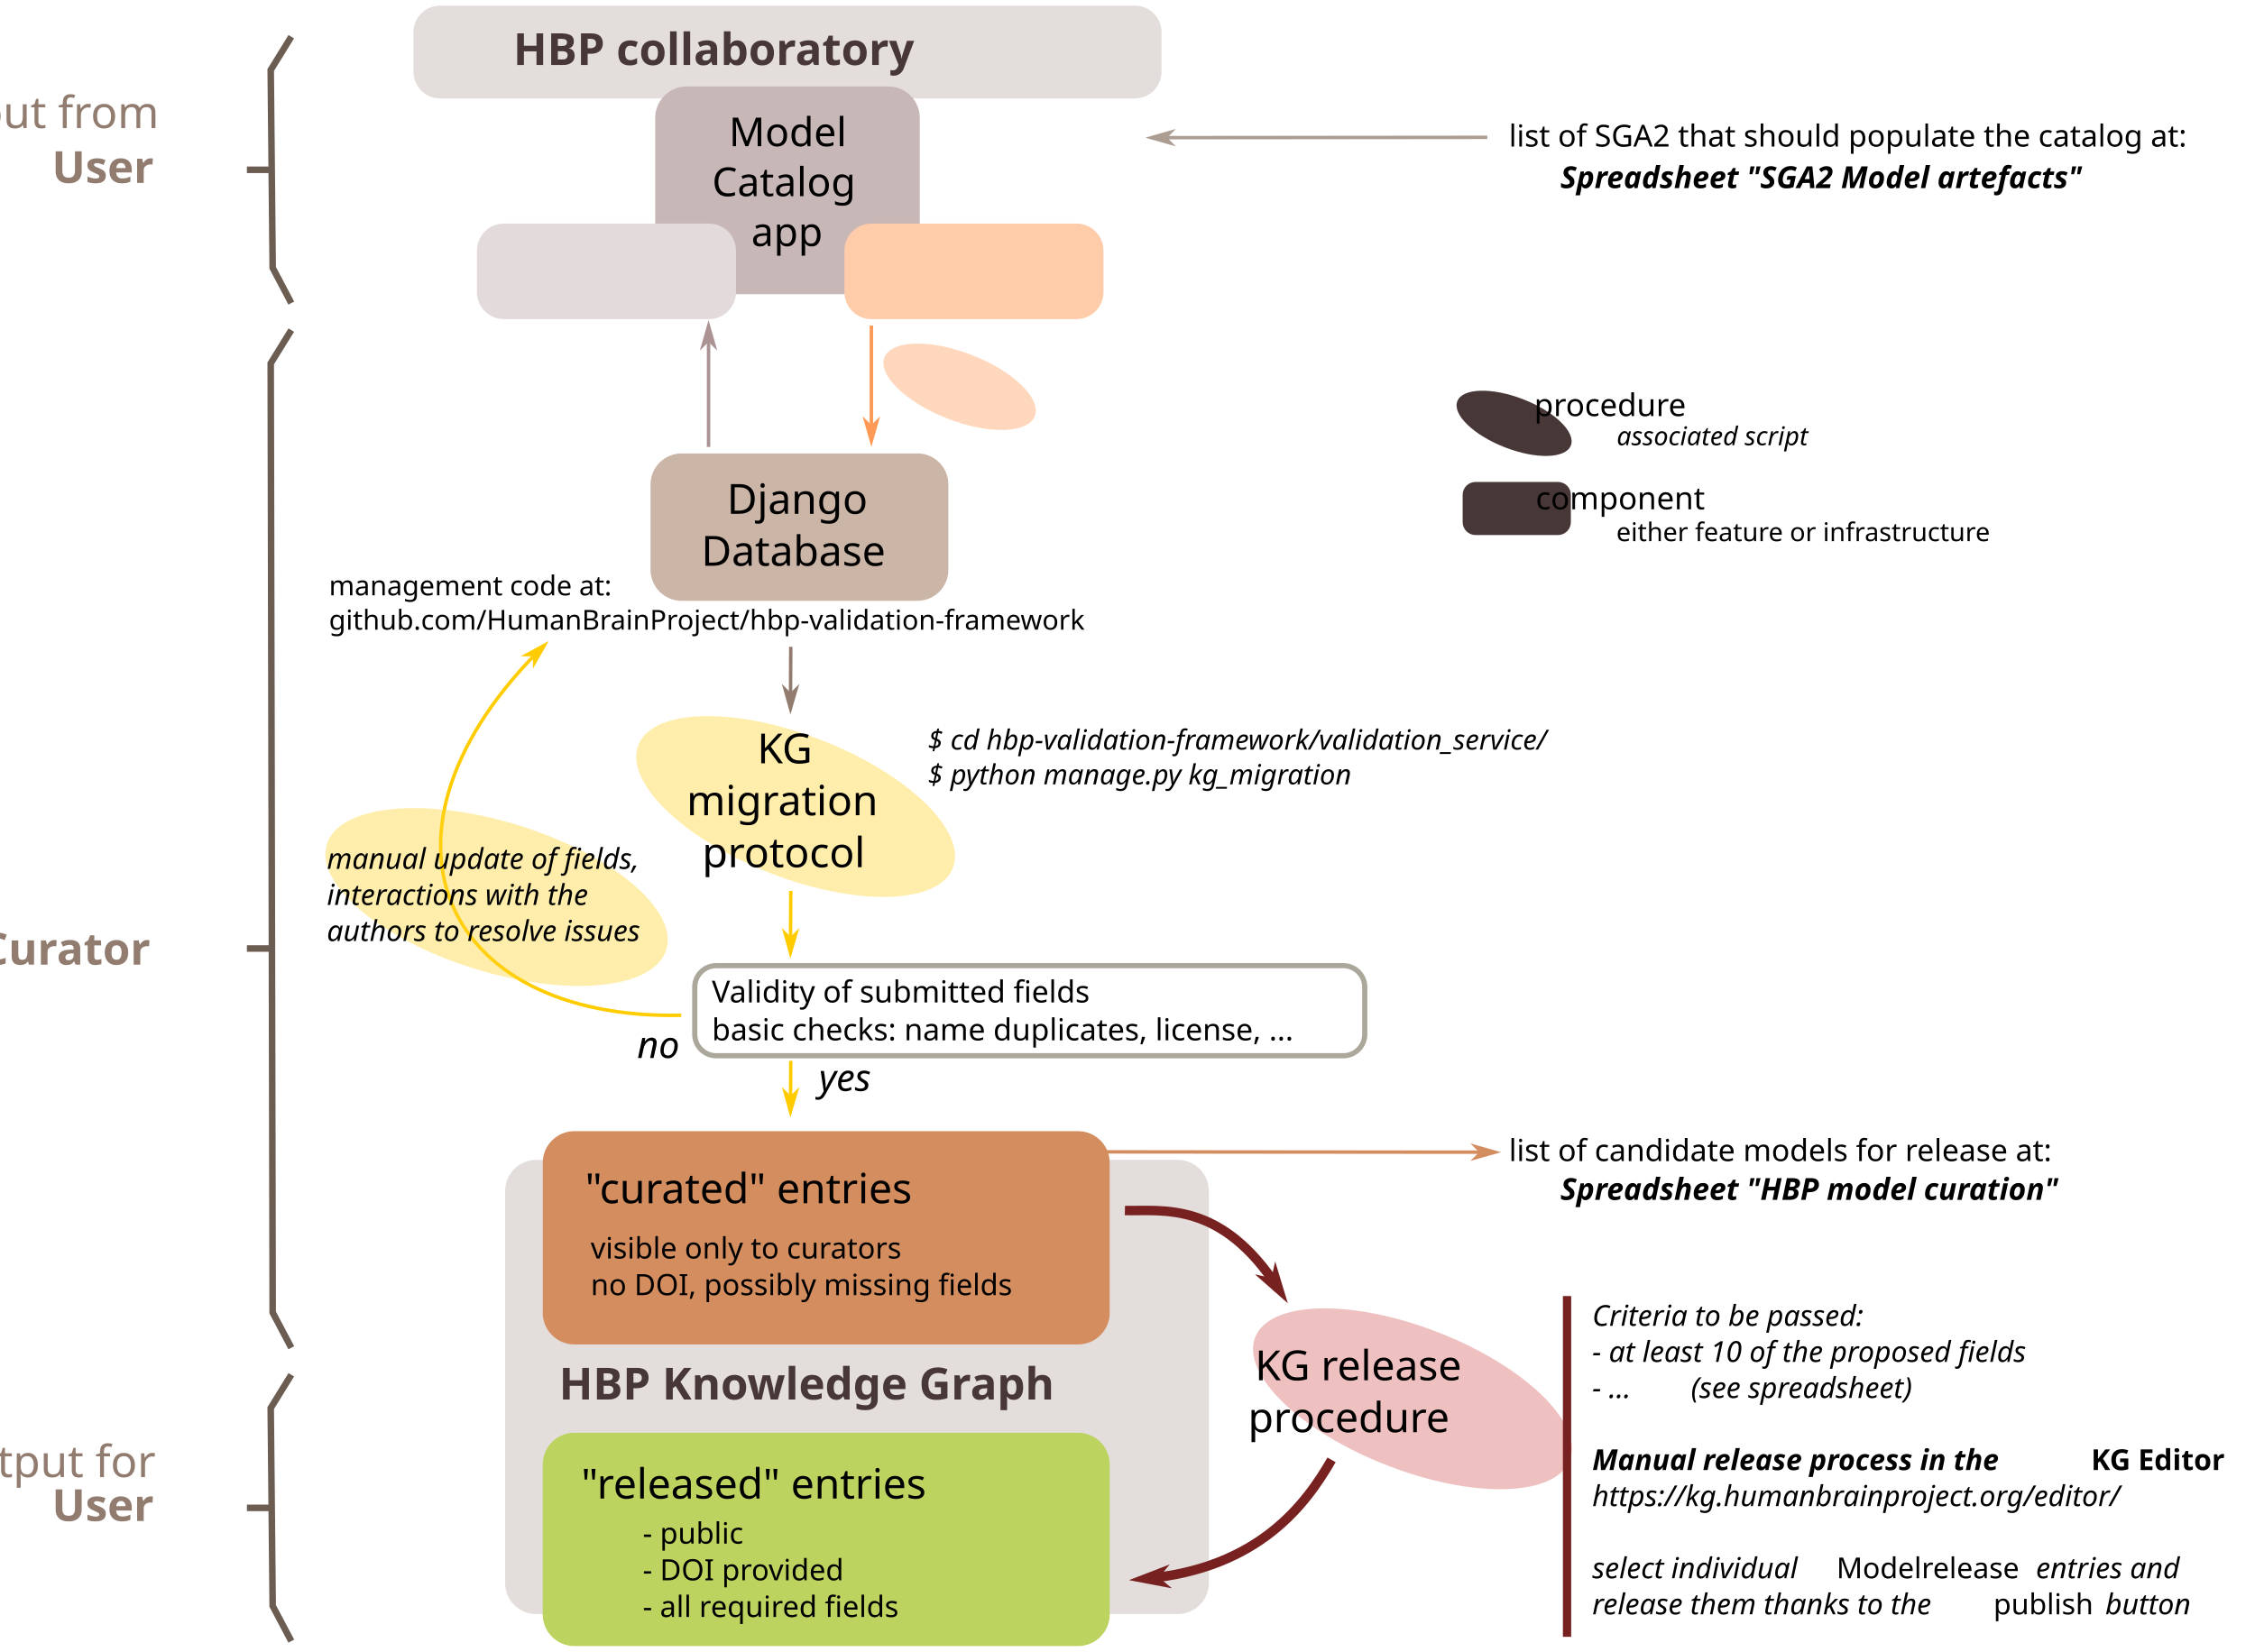
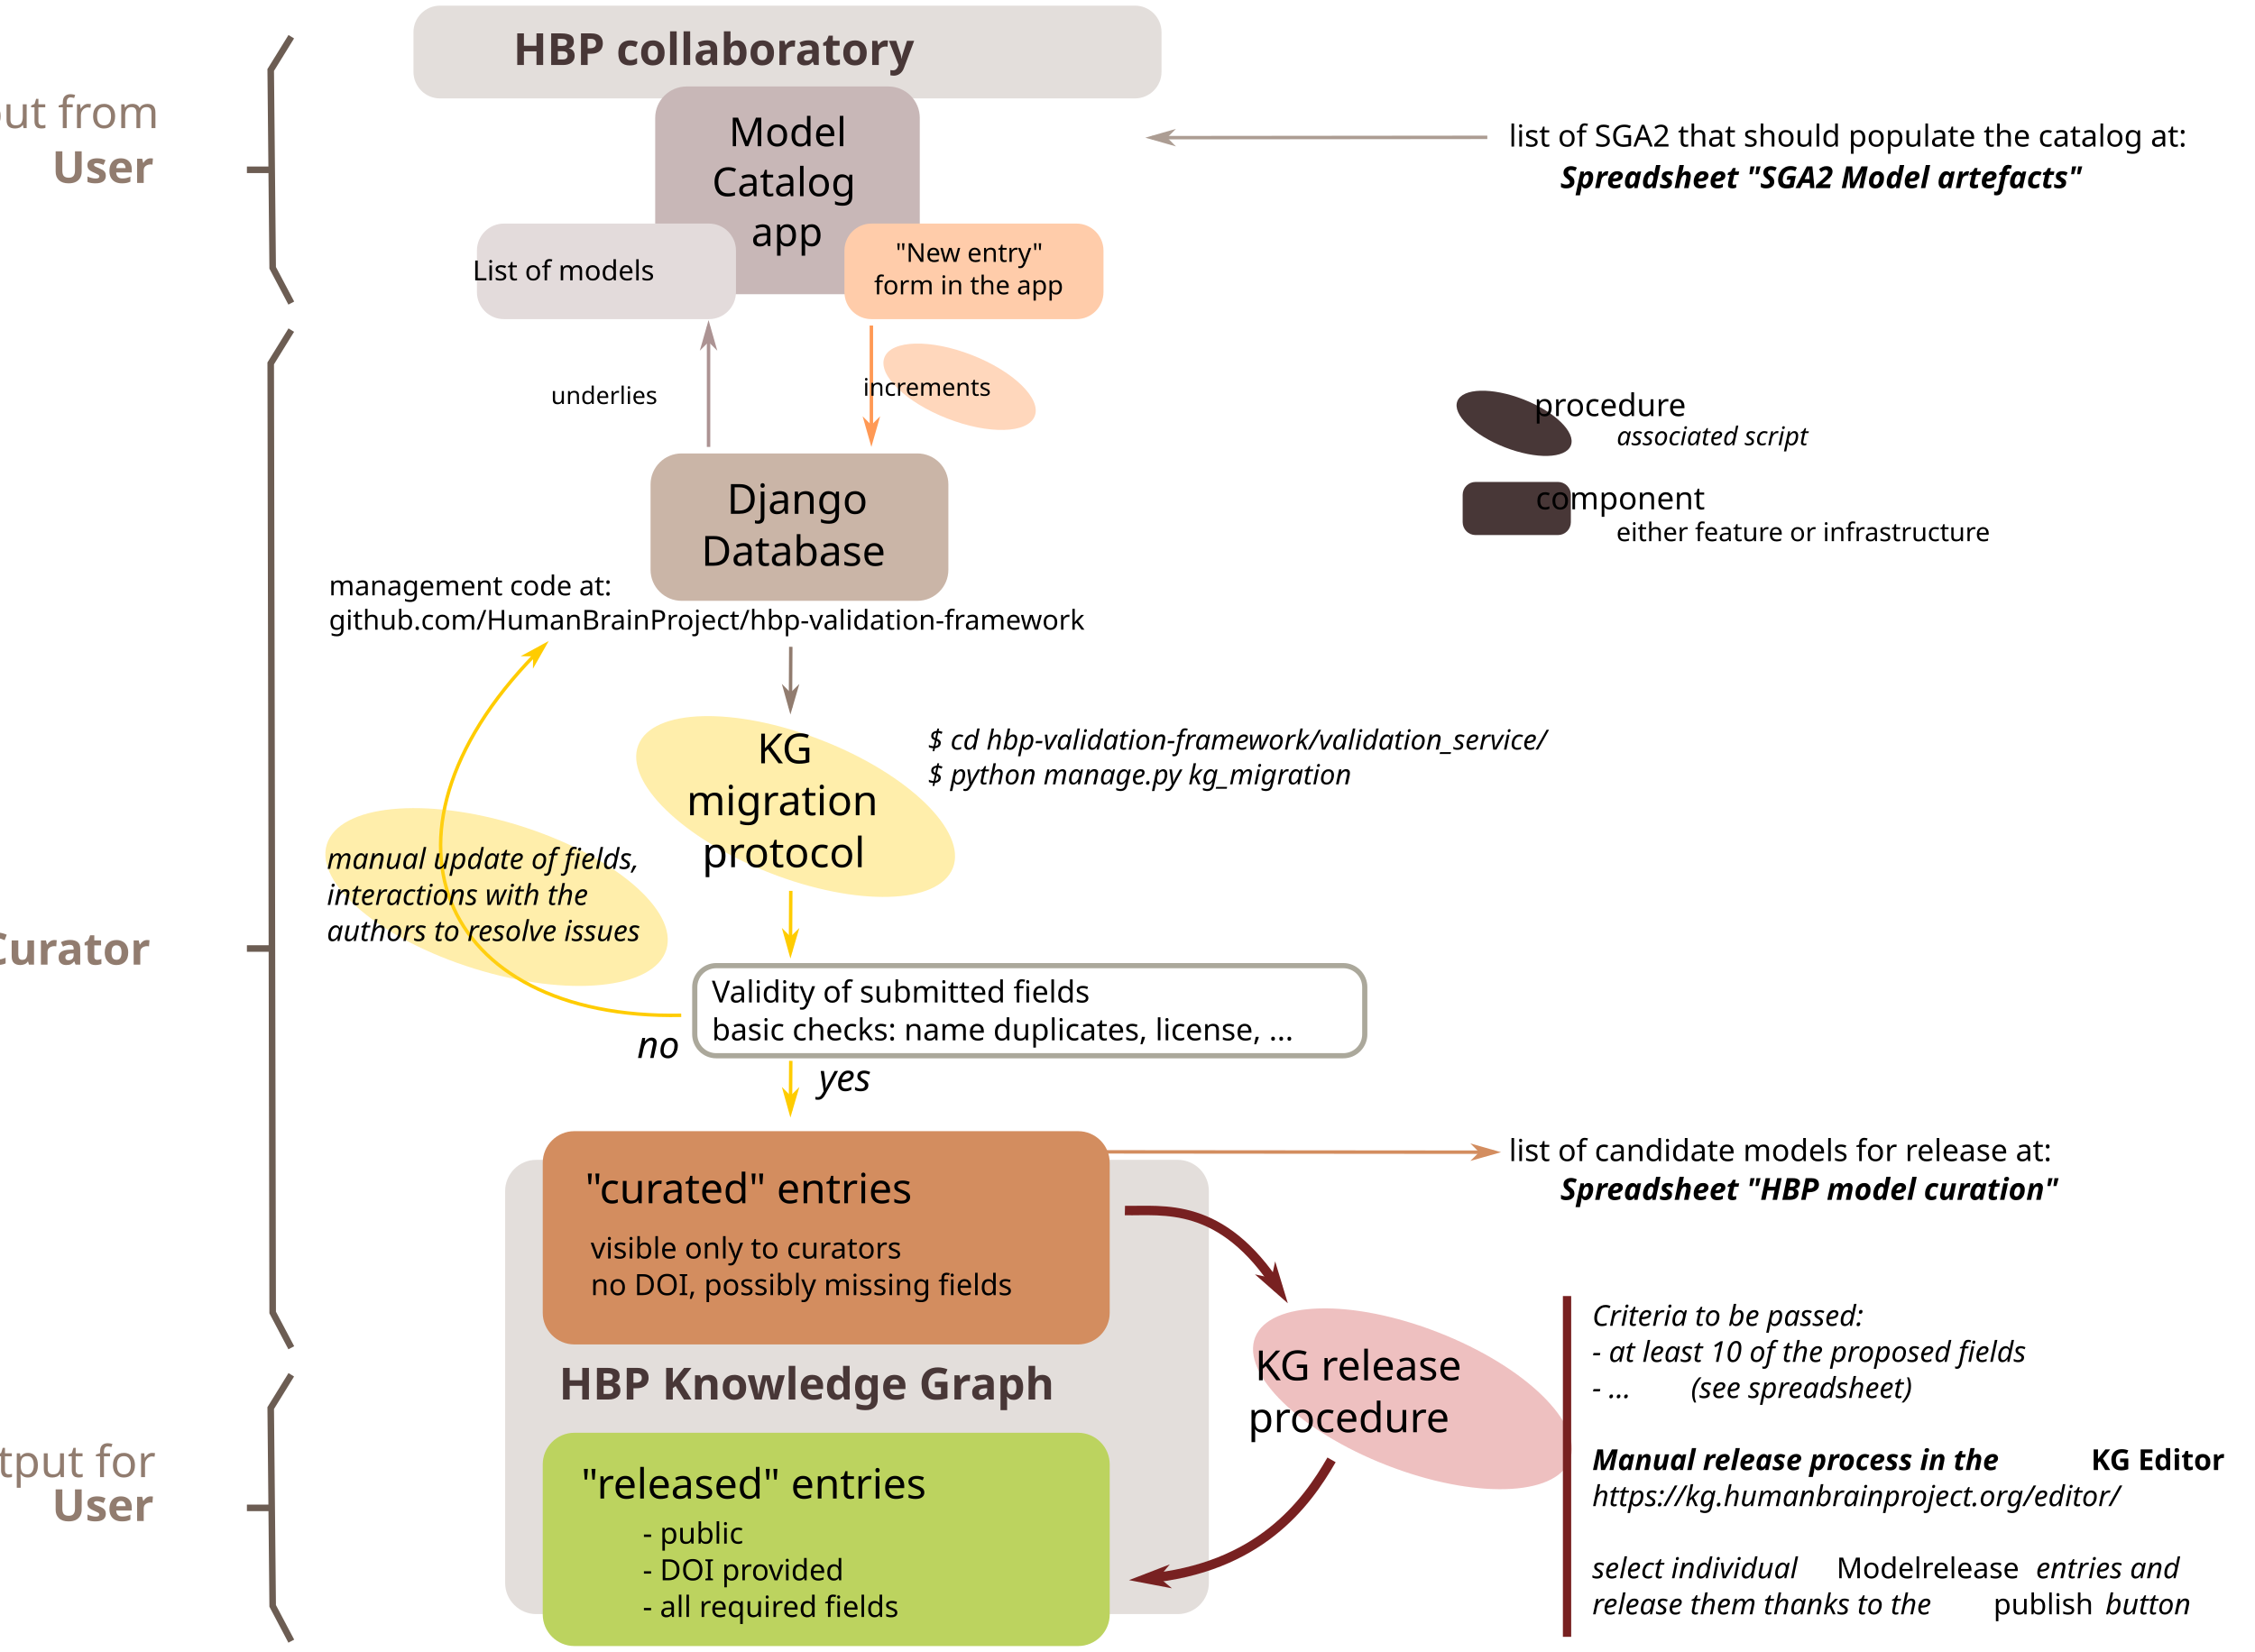
<svg xmlns="http://www.w3.org/2000/svg" width="432.131mm" height="316.583mm" viewBox="0 0 432.131 316.583" version="1.1" id="svg8">
  <defs id="defs2">
    <marker orient="auto" refY="0" refX="0" id="marker17577" style="overflow:visible">
      <path id="path17575" d="M 0,0 5,-5 -12.5,0 5,5 Z" style="fill:#ac9d93;fill-opacity:1;fill-rule:evenodd;stroke:#ac9d93;stroke-width:1pt;stroke-opacity:1" transform="matrix(-0.4,0,0,-0.4,-4,0)" />
    </marker>
    <marker style="overflow:visible" id="marker15329" refX="0" refY="0" orient="auto">
      <path transform="matrix(-0.2,0,0,-0.2,-1.2,0)" style="fill:#782121;fill-opacity:1;fill-rule:evenodd;stroke:#782121;stroke-width:1pt;stroke-opacity:1" d="M 0,0 5,-5 -12.5,0 5,5 Z" id="path15327" />
    </marker>
    <marker orient="auto" refY="0" refX="0" id="Arrow1Send" style="overflow:visible">
      <path id="path834" d="M 0,0 5,-5 -12.5,0 5,5 Z" style="fill:#782121;fill-opacity:1;fill-rule:evenodd;stroke:#782121;stroke-width:1pt;stroke-opacity:1" transform="matrix(-0.2,0,0,-0.2,-1.2,0)" />
    </marker>
    <marker style="overflow:visible" id="marker12853" refX="0" refY="0" orient="auto">
      <path transform="matrix(-0.4,0,0,-0.4,-4,0)" style="fill:#782121;fill-opacity:1;fill-rule:evenodd;stroke:#782121;stroke-width:1pt;stroke-opacity:1" d="M 0,0 5,-5 -12.5,0 5,5 Z" id="path12851" />
    </marker>
    <marker orient="auto" refY="0" refX="0" id="marker11279" style="overflow:visible">
      <path id="path11277" d="M 0,0 5,-5 -12.5,0 5,5 Z" style="fill:#ffcc00;fill-opacity:1;fill-rule:evenodd;stroke:#ffcc00;stroke-width:1pt;stroke-opacity:1" transform="matrix(-0.4,0,0,-0.4,-4,0)" />
    </marker>
    <marker style="overflow:visible" id="marker11161" refX="0" refY="0" orient="auto">
      <path transform="matrix(-0.4,0,0,-0.4,-4,0)" style="fill:#d38d5f;fill-opacity:1;fill-rule:evenodd;stroke:#d38d5f;stroke-width:1pt;stroke-opacity:1" d="M 0,0 5,-5 -12.5,0 5,5 Z" id="path11159" />
    </marker>
    <marker style="overflow:visible" id="marker10820" refX="0" refY="0" orient="auto">
      <path transform="matrix(-0.4,0,0,-0.4,-4,0)" style="fill:#ffcc00;fill-opacity:1;fill-rule:evenodd;stroke:#ffcc00;stroke-width:1pt;stroke-opacity:1" d="M 0,0 5,-5 -12.5,0 5,5 Z" id="path10818" />
    </marker>
    <marker style="overflow:visible" id="marker8506" refX="0" refY="0" orient="auto">
      <path transform="matrix(-0.4,0,0,-0.4,-4,0)" style="fill:#ffcc00;fill-opacity:1;fill-rule:evenodd;stroke:#ffcc00;stroke-width:1pt;stroke-opacity:1" d="M 0,0 5,-5 -12.5,0 5,5 Z" id="path8504" />
    </marker>
    <marker orient="auto" refY="0" refX="0" id="marker8338" style="overflow:visible">
      <path id="path8336" d="M 0,0 5,-5 -12.5,0 5,5 Z" style="fill:#ffcc00;fill-opacity:1;fill-rule:evenodd;stroke:#ffcc00;stroke-width:1pt;stroke-opacity:1" transform="matrix(-0.4,0,0,-0.4,-4,0)" />
    </marker>
    <marker style="overflow:visible" id="marker6910" refX="0" refY="0" orient="auto">
      <path transform="matrix(-0.4,0,0,-0.4,-4,0)" style="fill:#917c6f;fill-opacity:1;fill-rule:evenodd;stroke:#917c6f;stroke-width:1pt;stroke-opacity:1" d="M 0,0 5,-5 -12.5,0 5,5 Z" id="path6908" />
    </marker>
    <marker style="overflow:visible" id="marker1737" refX="0" refY="0" orient="auto">
      <path transform="matrix(-0.4,0,0,-0.4,-4,0)" style="fill:#ac9393;fill-opacity:1;fill-rule:evenodd;stroke:#ac9393;stroke-width:1pt;stroke-opacity:1" d="M 0,0 5,-5 -12.5,0 5,5 Z" id="path1735" />
    </marker>
    <marker orient="auto" refY="0" refX="0" id="Arrow1Mend" style="overflow:visible">
      <path id="path828" d="M 0,0 5,-5 -12.5,0 5,5 Z" style="fill:#ff9955;fill-opacity:1;fill-rule:evenodd;stroke:#ff9955;stroke-width:1pt;stroke-opacity:1" transform="matrix(-0.4,0,0,-0.4,-4,0)" />
    </marker>
  </defs>
  <g id="layer1" transform="translate(6.072446,-0.7914979)">
    <path style="fill:#ff9955;stroke:#ff9955;stroke-width:0.661;stroke-linecap:butt;stroke-linejoin:miter;stroke-miterlimit:4;stroke-dasharray:none;stroke-opacity:1;marker-end:url(#Arrow1Mend)" d="M 160.912,63.192 V 85.156" id="path817" />
    <rect ry="5.948" y="87.708" x="118.593" height="28.252" width="57.075" id="rect1281" style="fill:#784421;fill-opacity:0.392;stroke:none;stroke-width:1.068;stroke-miterlimit:4;stroke-dasharray:none;stroke-opacity:0.196" />
    <text xml:space="preserve" style="font-style:normal;font-weight:normal;font-size:7.965px;line-height:1.25;font-family:sans-serif;letter-spacing:0px;word-spacing:0px;fill:#000000;fill-opacity:1;stroke:none;stroke-width:0.199" x="133.228" y="99.28" id="text627">
      <tspan x="133.228" y="99.28" id="tspan621" style="text-align:start;text-anchor:start;stroke-width:0.199">
        <tspan x="133.228" y="99.28" style="text-align:start;text-anchor:start;stroke-width:0.199" id="tspan617" dx="0 0 0 0 0 0 0">Django</tspan>
      </tspan>
      <tspan x="128.32" y="109.236" id="tspan625" style="text-align:start;text-anchor:start;stroke-width:0.199">
        <tspan x="128.32" y="109.236" style="text-align:start;text-anchor:start;stroke-width:0.199" id="tspan623">Database</tspan>
      </tspan>
    </text>
    <path id="path1733" d="M 129.71,86.463 V 63.448" style="fill:#ac9393;fill-opacity:1;stroke:#ac9393;stroke-width:0.661;stroke-linecap:butt;stroke-linejoin:miter;stroke-miterlimit:4;stroke-dasharray:none;stroke-opacity:1;marker-end:url(#marker1737)" />
    <rect ry="5.093" y="1.871" x="73.161" height="17.786" width="143.351" id="rect2015" style="fill:#e3dedb;fill-opacity:1;stroke:none;stroke-width:0.993;stroke-miterlimit:4;stroke-dasharray:none;stroke-opacity:0.196" />
    <rect ry="6.022" y="17.368" x="119.484" height="39.82" width="50.704" id="rect2143" style="fill:#c8b7b7;fill-opacity:1;stroke:none;stroke-width:0.993;stroke-miterlimit:4;stroke-dasharray:none;stroke-opacity:0.196" />
    <text xml:space="preserve" style="font-style:normal;font-weight:normal;font-size:7.658px;line-height:1.25;font-family:sans-serif;letter-spacing:0px;word-spacing:0px;fill:#000000;fill-opacity:1;stroke:none;stroke-width:0.191" x="133.602" y="28.812" id="text643">
      <tspan x="133.602" y="28.812" id="tspan631" style="text-align:start;text-anchor:start;stroke-width:0.191">
        <tspan x="133.602" y="28.812" style="text-align:start;text-anchor:start;stroke-width:0.191" id="tspan629">Model </tspan>
      </tspan>
      <tspan x="130.386" y="38.384" id="tspan637" style="text-align:start;text-anchor:start;stroke-width:0.191">
        <tspan x="130.386" y="38.384" style="text-align:start;text-anchor:start;stroke-width:0.191" id="tspan633" dx="0 0 0 0 0 0 0 0">Catalog</tspan>
      </tspan>
      <tspan x="137.887" y="47.957" id="tspan641" style="text-align:start;text-anchor:start;stroke-width:0.191">
        <tspan x="137.887" y="47.957" style="text-align:start;text-anchor:start;stroke-width:0.191" id="tspan639">app</tspan>
      </tspan>
    </text>
    <flowRoot xml:space="preserve" id="flowRoot5874" style="font-style:normal;font-weight:normal;font-size:40px;line-height:1.25;font-family:sans-serif;letter-spacing:0px;word-spacing:0px;fill:#000000;fill-opacity:1;stroke:none" transform="matrix(0.1405508,0,0,0.1405508,74.55279,44.50371)">
      <flowRegion id="flowRegion5870">
        <rect id="rect5868" width="322.034" height="109.575" x="60.609" y="262.88" />
      </flowRegion>
      <flowPara style="text-align:center;text-anchor:middle" id="flowPara5872" />
    </flowRoot>
    <text xml:space="preserve" style="font-style:normal;font-weight:normal;font-size:8.5px;line-height:1.25;font-family:sans-serif;letter-spacing:0px;word-spacing:0px;fill:#483737;fill-opacity:1;stroke:none;stroke-width:0.213" x="143.956" y="13.254" id="text649">
      <tspan x="143.956" y="13.254" id="tspan647" style="stroke-width:0.213">
        <tspan x="143.956" y="13.254" style="font-style:normal;font-variant:normal;font-weight:bold;font-stretch:normal;font-family:sans-serif;-inkscape-font-specification:'sans-serif Bold';text-align:center;text-anchor:middle;fill:#483737;stroke-width:0.213" id="tspan645">HBP collaboratory</tspan>
      </tspan>
    </text>
    <rect style="fill:#ffccaa;fill-opacity:1;stroke:none;stroke-width:0.993;stroke-miterlimit:4;stroke-dasharray:none;stroke-opacity:0.196" id="rect5936" width="49.642" height="18.317" x="155.75" y="43.648" ry="5.177" />
-     <flowRoot xml:space="preserve" id="flowRoot5944" style="font-style:normal;font-weight:normal;font-size:40px;line-height:1.25;font-family:sans-serif;letter-spacing:0px;word-spacing:0px;fill:#000000;fill-opacity:1;stroke:none" transform="matrix(0.1244288,0,0,0.1244288,153.0736,14.40455)">
-       <flowRegion id="flowRegion5940">
-         <rect id="rect5938" width="322.034" height="109.575" x="60.609" y="262.88" />
-       </flowRegion>
-       <flowPara style="text-align:center;text-anchor:middle" id="flowPara5942">"New entry" form in the app</flowPara>
-     </flowRoot>
+     <text xml:space="preserve" style="font-style:normal;font-weight:normal;font-size:4.977px;line-height:1.25;font-family:sans-serif;text-align:start;letter-spacing:0px;word-spacing:0px;text-anchor:start;fill:#000000;fill-opacity:1;stroke:none;stroke-width:0.124" x="165.549" y="50.989" id="text272">
+       <tspan x="165.549" y="50.989" id="tspan266" style="text-align:start;text-anchor:start;stroke-width:0.124">
+         <tspan x="165.549" y="50.989" style="text-align:start;text-anchor:start;stroke-width:0.124" id="tspan264">"New entry" </tspan>
+       </tspan>
+       <tspan x="161.427" y="57.21" id="tspan270" style="text-align:start;text-anchor:start;stroke-width:0.124">
+         <tspan x="161.427" y="57.21" style="text-align:start;text-anchor:start;stroke-width:0.124" id="tspan268">form in the app</tspan>
+       </tspan>
+     </text>
    <rect ry="5.177" y="43.648" x="85.321" height="18.317" width="49.642" id="rect5946" style="fill:#e3dbdb;fill-opacity:1;stroke:none;stroke-width:0.993;stroke-miterlimit:4;stroke-dasharray:none;stroke-opacity:0.196" />
-     <flowRoot transform="matrix(0.133033,0,0,0.133033,79.71919,14.85044)" style="font-style:normal;font-weight:normal;font-size:40px;line-height:1.25;font-family:sans-serif;letter-spacing:0px;word-spacing:0px;fill:#000000;fill-opacity:1;stroke:none" id="flowRoot5954" xml:space="preserve">
-       <flowRegion id="flowRegion5950">
-         <rect y="262.88" x="60.609" height="109.575" width="322.034" id="rect5948" />
-       </flowRegion>
-       <flowPara id="flowPara5952" style="text-align:center;text-anchor:middle">List of models</flowPara>
-     </flowRoot>
+     <text xml:space="preserve" style="font-style:normal;font-weight:normal;font-size:5.321px;line-height:1.25;font-family:sans-serif;letter-spacing:0px;word-spacing:0px;fill:#000000;fill-opacity:1;stroke:none;stroke-width:0.133" x="110.204" y="54.53" id="text262">
+       <tspan x="110.204" y="54.53" id="tspan260" style="stroke-width:0.133">
+         <tspan x="110.204" y="54.53" style="text-align:center;text-anchor:middle;stroke-width:0.133" id="tspan258">List of models</tspan>
+       </tspan>
+     </text>
    <path id="path6906" d="m 145.468,124.777 -0.064,11.68" style="fill:#917c6f;stroke:#917c6f;stroke-width:0.661;stroke-linecap:butt;stroke-linejoin:miter;stroke-miterlimit:4;stroke-dasharray:none;stroke-opacity:1;marker-end:url(#marker6910)" />
    <rect style="fill:#e3dedb;fill-opacity:1;stroke:none;stroke-width:0.993;stroke-miterlimit:4;stroke-dasharray:none;stroke-opacity:0.196" id="rect7260" width="134.856" height="87.072" x="90.73" y="223.119" ry="5.973" />
    <text xml:space="preserve" style="font-style:normal;font-weight:normal;font-size:8.5px;line-height:1.25;font-family:sans-serif;letter-spacing:0px;word-spacing:0px;fill:#483737;fill-opacity:1;stroke:none;stroke-width:0.213" x="161.769" y="269.055" id="text980">
      <tspan x="161.769" y="269.055" id="tspan978" style="stroke-width:0.213">
        <tspan x="161.769" y="269.055" style="font-style:normal;font-variant:normal;font-weight:bold;font-stretch:normal;font-family:sans-serif;-inkscape-font-specification:'sans-serif Bold';text-align:center;text-anchor:middle;fill:#483737;stroke-width:0.213" id="tspan976">HBP Knowledge Graph</tspan>
      </tspan>
    </text>
-     <flowRoot transform="matrix(0.1161595,0,0,0.1161595,91.90044,43.584)" style="font-style:normal;font-weight:normal;font-size:40px;line-height:1.25;font-family:sans-serif;letter-spacing:0px;word-spacing:0px;fill:#000000;fill-opacity:1;stroke:none" id="flowRoot7342" xml:space="preserve">
-       <flowRegion id="flowRegion7338">
-         <rect y="262.88" x="60.609" height="109.575" width="322.034" id="rect7336" />
-       </flowRegion>
-       <flowPara id="flowPara7340" style="text-align:center;text-anchor:middle">underlies</flowPara>
-     </flowRoot>
+     <text xml:space="preserve" style="font-style:normal;font-weight:normal;font-size:4.646px;line-height:1.25;font-family:sans-serif;letter-spacing:0px;word-spacing:0px;fill:#000000;fill-opacity:1;stroke:none;stroke-width:0.116" x="116.958" y="78.231" id="text284">
+       <tspan x="116.958" y="78.231" id="tspan282" style="stroke-width:0.116">
+         <tspan x="116.958" y="78.231" style="text-align:center;text-anchor:middle;stroke-width:0.116" id="tspan280">underlies</tspan>
+       </tspan>
+     </text>
    <text xml:space="preserve" style="font-style:normal;font-weight:normal;font-size:5.258px;line-height:1.25;font-family:sans-serif;letter-spacing:0px;word-spacing:0px;fill:#000000;fill-opacity:1;stroke:none;stroke-width:0.131" x="56.959" y="114.915" id="text1056">
      <tspan x="56.959" y="114.915" id="tspan1050" style="stroke-width:0.131">
        <tspan x="56.959" y="114.915" style="text-align:start;text-anchor:start;stroke-width:0.131" id="tspan1046">management code at:</tspan>
        <tspan dx="0" x="115.3" y="114.915" style="text-align:start;text-anchor:start;stroke-width:0.131" id="tspan1048" />
      </tspan>
      <tspan x="56.959" y="121.487" id="tspan1054" style="stroke-width:0.131">
        <tspan x="56.959" y="121.487" style="text-align:start;text-anchor:start;stroke-width:0.131" id="tspan1052">github.com/HumanBrainProject/hbp-validation-framework </tspan>
      </tspan>
    </text>
    <ellipse style="fill:#ffd42a;fill-opacity:0.392;stroke:none;stroke-width:0.575;stroke-miterlimit:4;stroke-dasharray:none;stroke-opacity:0.392" id="path8156" ry="13.657" rx="32.36" cy="91.482" cx="192.891" transform="rotate(21.33392)" />
    <text xml:space="preserve" style="font-style:normal;font-weight:normal;font-size:7.965px;line-height:1.25;font-family:sans-serif;letter-spacing:0px;word-spacing:0px;fill:#000000;fill-opacity:1;stroke:none;stroke-width:0.199" x="139.035" y="147.109" id="text615">
      <tspan x="139.035" y="147.109" id="tspan605" style="text-align:start;text-anchor:start;stroke-width:0.199">
        <tspan x="139.035" y="147.109" style="text-align:start;text-anchor:start;stroke-width:0.199" id="tspan603">KG </tspan>
      </tspan>
      <tspan x="125.509" y="157.065" id="tspan609" style="text-align:start;text-anchor:start;stroke-width:0.199">
        <tspan x="125.509" y="157.065" style="text-align:start;text-anchor:start;stroke-width:0.199" id="tspan607">migration </tspan>
      </tspan>
      <tspan x="128.488" y="167.021" id="tspan613" style="text-align:start;text-anchor:start;stroke-width:0.199">
        <tspan x="128.488" y="167.021" style="text-align:start;text-anchor:start;stroke-width:0.199" id="tspan611">protocol</tspan>
      </tspan>
    </text>
    <path style="fill:#ffcc00;stroke:#ffcc00;stroke-width:0.661;stroke-linecap:butt;stroke-linejoin:miter;stroke-miterlimit:4;stroke-dasharray:none;stroke-opacity:1;marker-end:url(#marker8338)" d="m 145.468,171.554 -0.064,11.68" id="path8334" />
    <path id="path8502" d="M 124.471,195.409 C 77.946,196.341 62.088,159.935 98.149,124.578" style="fill:none;stroke:#ffcc00;stroke-width:0.661;stroke-linecap:butt;stroke-linejoin:miter;stroke-miterlimit:4;stroke-dasharray:none;stroke-opacity:1;marker-end:url(#marker8506)" />
    <text xml:space="preserve" style="font-style:normal;font-weight:normal;font-size:5.815px;line-height:1.25;font-family:sans-serif;letter-spacing:0px;word-spacing:0px;fill:#000000;fill-opacity:1;stroke:none;stroke-width:0.145" x="130.342" y="192.943" id="text1028">
      <tspan x="130.342" y="192.943" id="tspan1022" style="stroke-width:0.145">
        <tspan x="130.342" y="192.943" style="text-align:start;text-anchor:start;stroke-width:0.145" id="tspan1018">Validity of submitted fields</tspan>
        <tspan dx="0" x="207.941" y="192.943" style="text-align:start;text-anchor:start;stroke-width:0.145" id="tspan1020" />
      </tspan>
      <tspan x="130.342" y="200.211" id="tspan1026" style="stroke-width:0.145">
        <tspan x="130.342" y="200.211" style="text-align:start;text-anchor:start;stroke-width:0.145" id="tspan1024">basic checks: name duplicates, license, ...</tspan>
      </tspan>
    </text>
    <ellipse transform="rotate(21.33392)" cx="294.42" cy="-27.025" rx="11.676" ry="4.927" id="ellipse10702" style="fill:#483737;fill-opacity:1;stroke:none;stroke-width:0.207;stroke-miterlimit:4;stroke-dasharray:none;stroke-opacity:0.392" />
    <text xml:space="preserve" style="font-style:normal;font-weight:normal;font-size:6.007px;line-height:1.25;font-family:sans-serif;letter-spacing:0px;word-spacing:0px;fill:#000000;fill-opacity:1;stroke:none;stroke-width:0.15" x="311.843" y="80.545" id="text1092">
      <tspan x="311.843" y="80.545" id="tspan1090" style="stroke-width:0.15">
        <tspan x="311.843" y="80.545" style="text-align:center;text-anchor:middle;stroke-width:0.15" id="tspan1088">procedure</tspan>
      </tspan>
    </text>
    <rect style="fill:#483737;fill-opacity:1;stroke:none;stroke-width:0.473;stroke-miterlimit:4;stroke-dasharray:none;stroke-opacity:0.196" id="rect10712" width="20.734" height="10.18" x="274.221" y="93.174" ry="2.466" />
    <flowRoot transform="matrix(0.1512048,0,0,0.1512048,-21.61233,33.72085)" style="font-style:normal;font-weight:normal;font-size:40px;line-height:1.25;font-family:sans-serif;letter-spacing:0px;word-spacing:0px;fill:#000000;fill-opacity:1;stroke:none" id="flowRoot10720" xml:space="preserve">
      <flowRegion id="flowRegion10716">
        <rect y="262.88" x="60.609" height="109.575" width="322.034" id="rect10714" />
      </flowRegion>
      <flowPara style="text-align:start;text-anchor:start" id="flowPara10722" />
    </flowRoot>
    <text xml:space="preserve" style="font-style:normal;font-weight:normal;font-size:4.959px;line-height:1.25;font-family:sans-serif;letter-spacing:0px;word-spacing:0px;fill:#000000;fill-opacity:1;stroke:none;stroke-width:0.124" x="303.739" y="86.132" id="text1086">
      <tspan x="303.739" y="86.132" id="tspan1084" style="stroke-width:0.124">
        <tspan x="303.739" y="86.132" style="font-style:italic;font-variant:normal;font-weight:normal;font-stretch:normal;font-family:sans-serif;-inkscape-font-specification:'sans-serif Italic';text-align:start;text-anchor:start;stroke-width:0.124" id="tspan1082">associated script</tspan>
      </tspan>
    </text>
    <text xml:space="preserve" style="font-style:normal;font-weight:normal;font-size:6.007px;line-height:1.25;font-family:sans-serif;letter-spacing:0px;word-spacing:0px;fill:#000000;fill-opacity:1;stroke:none;stroke-width:0.15" x="313.805" y="98.416" id="text1080">
      <tspan x="313.805" y="98.416" id="tspan1078" style="stroke-width:0.15">
        <tspan x="313.805" y="98.416" style="text-align:center;text-anchor:middle;stroke-width:0.15" id="tspan1076">component</tspan>
      </tspan>
    </text>
    <flowRoot xml:space="preserve" id="flowRoot10748" style="font-style:normal;font-weight:normal;font-size:40px;line-height:1.25;font-family:sans-serif;letter-spacing:0px;word-spacing:0px;fill:#000000;fill-opacity:1;stroke:none" transform="matrix(0.12483,0,0,0.12483,-7.043717,47.21169)">
      <flowRegion id="flowRegion10744">
        <rect id="rect10742" width="459.521" height="67.079" x="60.609" y="262.88" />
      </flowRegion>
      <flowPara style="font-style:italic;font-variant:normal;font-weight:normal;font-stretch:normal;font-family:sans-serif;-inkscape-font-specification:'sans-serif Italic';text-align:start;text-anchor:start" id="flowPara10746" />
    </flowRoot>
    <text xml:space="preserve" style="font-style:normal;font-weight:normal;font-size:4.959px;line-height:1.25;font-family:sans-serif;letter-spacing:0px;word-spacing:0px;fill:#000000;fill-opacity:1;stroke:none;stroke-width:0.124" x="303.669" y="104.527" id="text1074">
      <tspan x="303.669" y="104.527" id="tspan1072" style="stroke-width:0.124">
        <tspan x="303.669" y="104.527" style="font-style:normal;font-variant:normal;font-weight:normal;font-stretch:normal;font-family:sans-serif;-inkscape-font-specification:sans-serif;text-align:start;text-anchor:start;stroke-width:0.124" id="tspan1070">either feature or infrastructure</tspan>
      </tspan>
    </text>
    <text xml:space="preserve" style="font-style:normal;font-weight:normal;font-size:5.333px;line-height:1.25;font-family:sans-serif;letter-spacing:0px;word-spacing:0px;fill:#000000;fill-opacity:1;stroke:none;stroke-width:0.133" x="171.741" y="144.473" id="text1068">
      <tspan x="171.741" y="144.473" id="tspan1062" style="stroke-width:0.133">
        <tspan x="171.741" y="144.473" style="font-style:italic;font-variant:normal;font-weight:normal;font-stretch:normal;font-family:sans-serif;-inkscape-font-specification:'sans-serif Italic';text-align:start;text-anchor:start;stroke-width:0.133" id="tspan1058">$ cd hbp-validation-framework/validation_service/</tspan>
        <tspan dx="0" x="305.499" y="144.473" style="font-style:italic;font-variant:normal;font-weight:normal;font-stretch:normal;font-family:sans-serif;-inkscape-font-specification:'sans-serif Italic';text-align:start;text-anchor:start;stroke-width:0.133" id="tspan1060" />
      </tspan>
      <tspan x="171.741" y="151.139" id="tspan1066" style="stroke-width:0.133">
        <tspan x="171.741" y="151.139" style="font-style:italic;font-variant:normal;font-weight:normal;font-stretch:normal;font-family:sans-serif;-inkscape-font-specification:'sans-serif Italic';text-align:start;text-anchor:start;stroke-width:0.133" id="tspan1064">$ python manage.py kg_migration</tspan>
      </tspan>
    </text>
    <ellipse transform="rotate(21.33392)" cx="192.89" cy="5.105" rx="15.459" ry="6.524" id="ellipse10770" style="fill:#ff9955;fill-opacity:0.392;stroke:none;stroke-width:0.275;stroke-miterlimit:4;stroke-dasharray:none;stroke-opacity:0.392" />
-     <flowRoot transform="matrix(0.1161595,0,0,0.1161595,151.2925,42.00722)" style="font-style:normal;font-weight:normal;font-size:40px;line-height:1.25;font-family:sans-serif;letter-spacing:0px;word-spacing:0px;fill:#000000;fill-opacity:1;stroke:none" id="flowRoot10778" xml:space="preserve">
-       <flowRegion id="flowRegion10774">
-         <rect y="262.88" x="60.609" height="109.575" width="322.034" id="rect10772" />
-       </flowRegion>
-       <flowPara id="flowPara10776" style="text-align:center;text-anchor:middle">increments</flowPara>
-     </flowRoot>
+     <text xml:space="preserve" style="font-style:normal;font-weight:normal;font-size:4.646px;line-height:1.25;font-family:sans-serif;letter-spacing:0px;word-spacing:0px;fill:#000000;fill-opacity:1;stroke:none;stroke-width:0.116" x="178.826" y="76.654" id="text278">
+       <tspan x="178.826" y="76.654" id="tspan276" style="stroke-width:0.116">
+         <tspan x="178.826" y="76.654" style="text-align:center;text-anchor:middle;stroke-width:0.116" id="tspan274">increments</tspan>
+       </tspan>
+     </text>
    <path style="fill:none;stroke:#6c5d53;stroke-width:1.256;stroke-linecap:butt;stroke-linejoin:miter;stroke-miterlimit:4;stroke-dasharray:none;stroke-opacity:1" d="m 49.747,7.829 -3.942,6.382 0.376,37.918 3.567,6.758" id="path10780" />
    <path id="path10784" d="m 41.244,33.34 h 4.805" style="fill:none;stroke:#6c5d53;stroke-width:1.256;stroke-linecap:butt;stroke-linejoin:miter;stroke-miterlimit:4;stroke-dasharray:none;stroke-opacity:1" />
    <text xml:space="preserve" style="font-style:normal;font-weight:normal;font-size:8.5px;line-height:1.25;font-family:sans-serif;letter-spacing:0px;word-spacing:0px;fill:#917c6f;fill-opacity:1;stroke:none;stroke-width:0.213" x="26.903" y="35.855" id="text601">
      <tspan x="26.903" y="35.855" id="tspan599" style="stroke-width:0.213">
        <tspan x="26.903" y="35.855" style="font-style:normal;font-variant:normal;font-weight:bold;font-stretch:normal;font-family:sans-serif;-inkscape-font-specification:'sans-serif Bold';text-align:center;text-anchor:middle;fill:#917c6f;stroke-width:0.213" id="tspan597">User</tspan>
      </tspan>
    </text>
    <path id="path10794" d="m 49.747,64.068 -3.942,6.382 0.376,181.93 3.567,6.758" style="fill:none;stroke:#6c5d53;stroke-width:1.256;stroke-linecap:butt;stroke-linejoin:miter;stroke-miterlimit:4;stroke-dasharray:none;stroke-opacity:1" />
    <path style="fill:none;stroke:#6c5d53;stroke-width:1.256;stroke-linecap:butt;stroke-linejoin:miter;stroke-miterlimit:4;stroke-dasharray:none;stroke-opacity:1" d="m 41.244,182.608 h 4.805" id="path10796" />
    <text xml:space="preserve" style="font-style:normal;font-weight:normal;font-size:8.5px;line-height:1.25;font-family:sans-serif;letter-spacing:0px;word-spacing:0px;fill:#917c6f;fill-opacity:1;stroke:none;stroke-width:0.213" x="19.689" y="185.702" id="text595">
      <tspan x="19.689" y="185.702" id="tspan593" style="stroke-width:0.213">
        <tspan x="19.689" y="185.702" style="font-style:normal;font-variant:normal;font-weight:bold;font-stretch:normal;font-family:sans-serif;-inkscape-font-specification:'sans-serif Bold';text-align:center;text-anchor:middle;fill:#917c6f;stroke-width:0.213" id="tspan591">Curator</tspan>
      </tspan>
    </text>
    <rect style="fill:#d38d5f;fill-opacity:1;stroke:none;stroke-width:1;stroke-miterlimit:4;stroke-dasharray:none;stroke-opacity:0.196" id="rect10808" width="108.648" height="40.882" x="97.935" y="217.619" ry="6.063" />
    <path id="path10816" d="m 145.468,204.141 -0.064,9.578" style="fill:#ffcc00;stroke:#ffcc00;stroke-width:0.661;stroke-linecap:butt;stroke-linejoin:miter;stroke-miterlimit:4;stroke-dasharray:none;stroke-opacity:1;marker-end:url(#marker10820)" />
    <text xml:space="preserve" style="font-style:normal;font-weight:normal;font-size:7.127px;line-height:1.25;font-family:sans-serif;letter-spacing:0px;word-spacing:0px;fill:#000000;fill-opacity:1;stroke:none;stroke-width:0.178" x="150.858" y="209.9" id="text1010">
      <tspan x="150.858" y="209.9" id="tspan1008" style="stroke-width:0.178">
        <tspan x="150.858" y="209.9" style="font-style:italic;font-variant:normal;font-weight:normal;font-stretch:normal;font-family:sans-serif;-inkscape-font-specification:'sans-serif Italic';text-align:start;text-anchor:start;stroke-width:0.178" id="tspan1006">yes</tspan>
      </tspan>
    </text>
    <ellipse transform="rotate(17.25171)" cx="136.308" cy="138.547" rx="34.059" ry="14.374" id="ellipse11008" style="fill:#ffd42a;fill-opacity:0.392;stroke:none;stroke-width:0.605;stroke-miterlimit:4;stroke-dasharray:none;stroke-opacity:0.392" />
    <text xml:space="preserve" style="font-style:normal;font-weight:normal;font-size:5.53px;line-height:1.25;font-family:sans-serif;letter-spacing:0px;word-spacing:0px;fill:#000000;fill-opacity:1;stroke:none;stroke-width:0.138" x="56.563" y="167.347" id="text1044">
      <tspan x="56.563" y="167.347" id="tspan1034" style="stroke-width:0.138">
        <tspan x="56.563" y="167.347" style="font-style:italic;font-variant:normal;font-weight:normal;font-stretch:normal;font-family:sans-serif;-inkscape-font-specification:'sans-serif Italic';text-align:start;text-anchor:start;stroke-width:0.138" id="tspan1030">manual update of fields, </tspan>
        <tspan dx="0" x="125.822" y="167.347" style="font-style:italic;font-variant:normal;font-weight:normal;font-stretch:normal;font-family:sans-serif;-inkscape-font-specification:'sans-serif Italic';text-align:start;text-anchor:start;stroke-width:0.138" id="tspan1032" />
      </tspan>
      <tspan x="56.563" y="174.259" id="tspan1038" style="stroke-width:0.138">
        <tspan x="56.563" y="174.259" style="font-style:italic;font-variant:normal;font-weight:normal;font-stretch:normal;font-family:sans-serif;-inkscape-font-specification:'sans-serif Italic';text-align:start;text-anchor:start;stroke-width:0.138" id="tspan1036">interactions with the </tspan>
      </tspan>
      <tspan x="56.563" y="181.172" id="tspan1042" style="stroke-width:0.138">
        <tspan x="56.563" y="181.172" style="font-style:italic;font-variant:normal;font-weight:normal;font-stretch:normal;font-family:sans-serif;-inkscape-font-specification:'sans-serif Italic';text-align:start;text-anchor:start;stroke-width:0.138" id="tspan1040">authors to resolve issues</tspan>
      </tspan>
    </text>
    <rect ry="6.063" y="275.434" x="97.935" height="40.882" width="108.648" id="rect11037" style="fill:#bcd35f;fill-opacity:1;stroke:none;stroke-width:1;stroke-miterlimit:4;stroke-dasharray:none;stroke-opacity:0.196" />
    <path id="path11039" d="m 49.747,264.319 -3.942,6.382 0.376,37.918 3.567,6.758" style="fill:none;stroke:#6c5d53;stroke-width:1.256;stroke-linecap:butt;stroke-linejoin:miter;stroke-miterlimit:4;stroke-dasharray:none;stroke-opacity:1" />
    <path style="fill:none;stroke:#6c5d53;stroke-width:1.256;stroke-linecap:butt;stroke-linejoin:miter;stroke-miterlimit:4;stroke-dasharray:none;stroke-opacity:1" d="m 41.244,289.829 h 4.805" id="path11041" />
    <text xml:space="preserve" style="font-style:normal;font-weight:normal;font-size:8.5px;line-height:1.25;font-family:sans-serif;letter-spacing:0px;word-spacing:0px;fill:#917c6f;fill-opacity:1;stroke:none;stroke-width:0.213" x="26.903" y="292.344" id="text589">
      <tspan x="26.903" y="292.344" id="tspan587" style="stroke-width:0.213">
        <tspan x="26.903" y="292.344" style="font-style:normal;font-variant:normal;font-weight:bold;font-stretch:normal;font-family:sans-serif;-inkscape-font-specification:'sans-serif Bold';text-align:center;text-anchor:middle;fill:#917c6f;stroke-width:0.213" id="tspan585">User</tspan>
      </tspan>
    </text>
    <text xml:space="preserve" style="font-style:normal;font-weight:normal;font-size:8.5px;line-height:1.25;font-family:sans-serif;letter-spacing:0px;word-spacing:0px;fill:#917c6f;fill-opacity:1;stroke:none;stroke-width:0.213" x="16.373" y="25.343" id="text583">
      <tspan x="16.373" y="25.343" id="tspan581" style="stroke-width:0.213">
        <tspan x="16.373" y="25.343" style="font-style:normal;font-variant:normal;font-weight:normal;font-stretch:normal;font-family:sans-serif;-inkscape-font-specification:sans-serif;text-align:center;text-anchor:middle;fill:#917c6f;stroke-width:0.213" id="tspan579">input from</tspan>
      </tspan>
    </text>
    <text xml:space="preserve" style="font-style:normal;font-weight:normal;font-size:8.5px;line-height:1.25;font-family:sans-serif;letter-spacing:0px;word-spacing:0px;fill:#917c6f;fill-opacity:1;stroke:none;stroke-width:0.213" x="16.618" y="283.935" id="text577">
      <tspan x="16.618" y="283.935" id="tspan575" style="stroke-width:0.213">
        <tspan x="16.618" y="283.935" style="font-style:normal;font-variant:normal;font-weight:normal;font-stretch:normal;font-family:sans-serif;-inkscape-font-specification:sans-serif;text-align:center;text-anchor:middle;fill:#917c6f;stroke-width:0.213" id="tspan573">output for</tspan>
      </tspan>
    </text>
    <text xml:space="preserve" style="font-style:normal;font-weight:normal;font-size:7.965px;line-height:1.25;font-family:sans-serif;letter-spacing:0px;word-spacing:0px;fill:#000000;fill-opacity:1;stroke:none;stroke-width:0.199" x="106.058" y="231.429" id="text1004">
      <tspan x="106.058" y="231.429" id="tspan1002" style="stroke-width:0.199">
        <tspan x="106.058" y="231.429" style="text-align:start;text-anchor:start;stroke-width:0.199" id="tspan1000">"curated" entries</tspan>
      </tspan>
    </text>
    <text xml:space="preserve" style="font-style:normal;font-weight:normal;font-size:7.965px;line-height:1.25;font-family:sans-serif;letter-spacing:0px;word-spacing:0px;fill:#000000;fill-opacity:1;stroke:none;stroke-width:0.199" x="105.307" y="288.043" id="text986">
      <tspan x="105.307" y="288.043" id="tspan984" style="stroke-width:0.199">
        <tspan x="105.307" y="288.043" style="text-align:start;text-anchor:start;stroke-width:0.199" id="tspan982">"released" entries</tspan>
      </tspan>
    </text>
    <text xml:space="preserve" style="font-style:normal;font-weight:normal;font-size:5.626px;line-height:1.25;font-family:sans-serif;letter-spacing:0px;word-spacing:0px;fill:#000000;fill-opacity:1;stroke:none;stroke-width:0.141" x="107.121" y="242.017" id="text998">
      <tspan x="107.121" y="242.017" id="tspan992" style="stroke-width:0.141">
        <tspan x="107.121" y="242.017" style="text-align:start;text-anchor:start;stroke-width:0.141" id="tspan988">visible only to curators</tspan>
        <tspan dx="0" x="171.353" y="242.017" style="text-align:start;text-anchor:start;stroke-width:0.141" id="tspan990" />
      </tspan>
      <tspan x="107.121" y="249.049" id="tspan996" style="stroke-width:0.141">
        <tspan x="107.121" y="249.049" style="text-align:start;text-anchor:start;stroke-width:0.141" id="tspan994">no DOI, possibly missing fields</tspan>
      </tspan>
    </text>
    <text xml:space="preserve" style="font-style:normal;font-weight:normal;font-size:7.127px;line-height:1.25;font-family:sans-serif;letter-spacing:0px;word-spacing:0px;fill:#000000;fill-opacity:1;stroke:none;stroke-width:0.178" x="116.019" y="203.593" id="text1016">
      <tspan x="116.019" y="203.593" id="tspan1014" style="stroke-width:0.178">
        <tspan x="116.019" y="203.593" style="font-style:italic;font-variant:normal;font-weight:normal;font-stretch:normal;font-family:sans-serif;-inkscape-font-specification:'sans-serif Italic';text-align:start;text-anchor:start;stroke-width:0.178" id="tspan1012">no</tspan>
      </tspan>
    </text>
    <text xml:space="preserve" style="font-style:normal;font-weight:normal;font-size:5.626px;line-height:1.25;font-family:sans-serif;letter-spacing:0px;word-spacing:0px;fill:#000000;fill-opacity:1;stroke:none;stroke-width:0.141" x="117.107" y="296.679" id="text256">
      <tspan x="117.107" y="296.679" id="tspan244" style="stroke-width:0.141">
        <tspan x="117.107" y="296.679" style="text-align:start;text-anchor:start;stroke-width:0.141" id="tspan240">- public</tspan>
        <tspan dx="0" x="137.862" y="296.679" style="text-align:start;text-anchor:start;stroke-width:0.141" id="tspan242" />
      </tspan>
      <tspan x="117.107" y="303.711" id="tspan250" style="stroke-width:0.141">
        <tspan x="117.107" y="303.711" style="text-align:start;text-anchor:start;stroke-width:0.141" id="tspan246">- DOI provided</tspan>
        <tspan dx="0" x="157.838" y="303.711" style="text-align:start;text-anchor:start;stroke-width:0.141" id="tspan248" />
      </tspan>
      <tspan x="117.107" y="310.743" id="tspan254" style="stroke-width:0.141">
        <tspan x="117.107" y="310.743" style="text-align:start;text-anchor:start;stroke-width:0.141" id="tspan252">- all required fields</tspan>
      </tspan>
    </text>
    <ellipse transform="rotate(21.33392)" cx="344.301" cy="154.231" rx="32.36" ry="13.657" id="ellipse11133" style="fill:#d35f5f;fill-opacity:0.392;stroke:none;stroke-width:0.575;stroke-miterlimit:4;stroke-dasharray:none;stroke-opacity:0.392" />
    <text xml:space="preserve" style="font-style:normal;font-weight:normal;font-size:7.965px;line-height:1.25;font-family:sans-serif;letter-spacing:0px;word-spacing:0px;fill:#000000;fill-opacity:1;stroke:none;stroke-width:0.199" x="263.539" y="265.368" id="text910">
      <tspan x="263.539" y="265.368" id="tspan904" style="stroke-width:0.199">
        <tspan x="263.539" y="265.368" style="text-align:center;text-anchor:middle;stroke-width:0.199" id="tspan900">KG release</tspan>
        <tspan dx="0" x="306.535" y="265.368" style="text-align:center;text-anchor:middle;stroke-width:0.199" id="tspan902" />
      </tspan>
      <tspan x="264.814" y="275.323" id="tspan908" style="stroke-width:0.199">
        <tspan x="264.814" y="275.323" style="text-align:center;text-anchor:middle;stroke-width:0.199" id="tspan906">procedure</tspan>
      </tspan>
    </text>
    <path id="path11143" d="m 205.52,221.588 74.752,0.064" style="fill:#d38d5f;stroke:#d38d5f;stroke-width:0.661;stroke-linecap:butt;stroke-linejoin:miter;stroke-miterlimit:4;stroke-dasharray:none;stroke-opacity:1;marker-end:url(#marker11161)" />
    <text xml:space="preserve" style="font-style:normal;font-weight:normal;font-size:5.53px;line-height:1.25;font-family:sans-serif;letter-spacing:0px;word-spacing:0px;fill:#000000;fill-opacity:1;stroke:none;stroke-width:0.138" x="299.053" y="254.93" id="text968">
      <tspan x="299.053" y="254.93" id="tspan916" style="stroke-width:0.138">
        <tspan x="299.053" y="254.93" style="font-style:italic;font-variant:normal;font-weight:normal;font-stretch:normal;font-family:sans-serif;-inkscape-font-specification:'sans-serif Italic';text-align:start;text-anchor:start;stroke-width:0.138" id="tspan912">Criteria to be passed:</tspan>
        <tspan dx="0" x="358.709" y="254.93" style="font-style:italic;font-variant:normal;font-weight:normal;font-stretch:normal;font-family:sans-serif;-inkscape-font-specification:'sans-serif Italic';text-align:start;text-anchor:start;stroke-width:0.138" id="tspan914" />
      </tspan>
      <tspan x="299.053" y="261.842" id="tspan922" style="stroke-width:0.138">
        <tspan x="299.053" y="261.842" style="font-style:italic;font-variant:normal;font-weight:normal;font-stretch:normal;font-family:sans-serif;-inkscape-font-specification:'sans-serif Italic';text-align:start;text-anchor:start;stroke-width:0.138" id="tspan918">- at least 10 of the proposed fields </tspan>
        <tspan dx="0" x="396.299" y="261.842" style="font-style:italic;font-variant:normal;font-weight:normal;font-stretch:normal;font-family:sans-serif;-inkscape-font-specification:'sans-serif Italic';text-align:start;text-anchor:start;stroke-width:0.138" id="tspan920" />
      </tspan>
      <tspan x="299.053" y="268.755" id="tspan928" style="stroke-width:0.138">
        <tspan x="299.053" y="268.755" style="font-style:italic;font-variant:normal;font-weight:normal;font-stretch:normal;font-family:sans-serif;-inkscape-font-specification:'sans-serif Italic';text-align:start;text-anchor:start;stroke-width:0.138" id="tspan924">- ...        (see spreadsheet)</tspan>
        <tspan dx="0" x="372.298" y="268.755" style="font-style:italic;font-variant:normal;font-weight:normal;font-stretch:normal;font-family:sans-serif;-inkscape-font-specification:'sans-serif Italic';text-align:start;text-anchor:start;stroke-width:0.138" id="tspan926" />
      </tspan>
      <tspan x="299.053" y="275.668" id="tspan932" style="stroke-width:0.138">
        <tspan x="299.053" y="275.668" style="font-style:italic;font-variant:normal;font-weight:normal;font-stretch:normal;font-family:sans-serif;-inkscape-font-specification:'sans-serif Italic';text-align:start;text-anchor:start;stroke-width:0.138" id="tspan930" />
      </tspan>
      <tspan x="394.646" y="289.494" id="tspan940" style="stroke-width:0.138">
        <tspan x="299.053" y="282.581" style="font-style:italic;font-variant:normal;font-weight:bold;font-stretch:normal;font-family:sans-serif;-inkscape-font-specification:'sans-serif Bold Italic';text-align:start;text-anchor:start;stroke-width:0.138" id="tspan934">Manual release process in the </tspan>
        <tspan x="394.646" y="282.581" style="font-style:normal;font-variant:normal;font-weight:bold;font-stretch:normal;font-family:sans-serif;-inkscape-font-specification:'sans-serif Bold';stroke-width:0.138" id="tspan936">KG Editor</tspan>
        <tspan dx="0" x="424.22" y="282.581" style="font-style:italic;font-variant:normal;font-weight:bold;font-stretch:normal;font-family:sans-serif;-inkscape-font-specification:'sans-serif Bold Italic';text-align:start;text-anchor:start;stroke-width:0.138" id="tspan938" />
      </tspan>
      <tspan x="299.053" y="296.407" id="tspan946" style="stroke-width:0.138">
        <tspan x="299.053" y="289.494" style="font-style:italic;font-variant:normal;font-weight:normal;font-stretch:normal;font-family:sans-serif;-inkscape-font-specification:'sans-serif Italic';text-align:start;text-anchor:start;stroke-width:0.138" id="tspan942">https://kg.humanbrainproject.org/editor/</tspan>
        <tspan dx="0" x="411.194" y="289.494" style="font-style:italic;font-variant:normal;font-weight:normal;font-stretch:normal;font-family:sans-serif;-inkscape-font-specification:'sans-serif Italic';text-align:start;text-anchor:start;stroke-width:0.138" id="tspan944" />
      </tspan>
      <tspan x="299.053" y="303.32" id="tspan950" style="stroke-width:0.138">
        <tspan x="299.053" y="296.407" style="font-style:italic;font-variant:normal;font-weight:normal;font-stretch:normal;font-family:sans-serif;-inkscape-font-specification:'sans-serif Italic';text-align:start;text-anchor:start;stroke-width:0.138" id="tspan948" />
      </tspan>
      <tspan x="382.635" y="-0.529" id="tspan958" style="stroke-width:0.138">
        <tspan x="299.053" y="303.32" style="font-style:italic;font-variant:normal;font-weight:normal;font-stretch:normal;font-family:sans-serif;-inkscape-font-specification:'sans-serif Italic';text-align:start;text-anchor:start;stroke-width:0.138" id="tspan952">select individual </tspan>
        <tspan x="345.856" y="303.32" style="font-style:normal;font-variant:normal;font-weight:normal;font-stretch:normal;font-family:sans-serif;-inkscape-font-specification:sans-serif;stroke-width:0.138" id="tspan954">Modelrelease</tspan>
        <tspan x="382.635" y="303.32" style="font-style:italic;font-variant:normal;font-weight:normal;font-stretch:normal;font-family:sans-serif;-inkscape-font-specification:'sans-serif Italic';text-align:start;text-anchor:start;stroke-width:0.138" id="tspan956"> entries and </tspan>
      </tspan>
      <tspan x="395.931" y="-0.529" id="tspan966" style="stroke-width:0.138">
        <tspan x="299.053" y="310.233" style="font-style:italic;font-variant:normal;font-weight:normal;font-stretch:normal;font-family:sans-serif;-inkscape-font-specification:'sans-serif Italic';text-align:start;text-anchor:start;stroke-width:0.138" id="tspan960">release them thanks to the </tspan>
        <tspan x="375.938" y="310.233" style="font-style:normal;font-variant:normal;font-weight:normal;font-stretch:normal;font-family:sans-serif;-inkscape-font-specification:sans-serif;stroke-width:0.138" id="tspan962">publish</tspan>
        <tspan x="395.931" y="310.233" style="font-style:italic;font-variant:normal;font-weight:normal;font-stretch:normal;font-family:sans-serif;-inkscape-font-specification:'sans-serif Italic';text-align:start;text-anchor:start;stroke-width:0.138" id="tspan964"> button</tspan>
      </tspan>
    </text>
    <rect style="fill:none;fill-opacity:1;stroke:#2b2200;stroke-width:0.993;stroke-miterlimit:4;stroke-dasharray:none;stroke-opacity:0.392" id="rect11497" width="128.395" height="17.269" x="127.066" y="185.893" ry="4.115" />
    <path id="path12849" d="m 249.094,280.627 c -4.817,8.366 -13.841,20.797 -35.59,22.763" style="fill:none;stroke:#782121;stroke-width:1.814;stroke-linecap:butt;stroke-linejoin:miter;stroke-miterlimit:4;stroke-dasharray:none;stroke-opacity:1;marker-end:url(#Arrow1Send)" />
    <path style="fill:none;stroke:#782121;stroke-width:1.814;stroke-linecap:butt;stroke-linejoin:miter;stroke-miterlimit:4;stroke-dasharray:none;stroke-opacity:1;marker-end:url(#marker15329)" d="m 209.496,232.832 c 7.263,0.157 18.529,-1.959 29.465,15.048" id="path15325" />
    <text xml:space="preserve" style="font-style:normal;font-weight:normal;font-size:5.815px;line-height:1.25;font-family:sans-serif;letter-spacing:0px;word-spacing:0px;fill:#000000;fill-opacity:1;stroke:none;stroke-width:0.145" x="283.08" y="223.352" id="text974">
      <tspan x="283.08" y="223.352" id="tspan972" style="stroke-width:0.145">
        <tspan x="283.08" y="223.352" style="text-align:start;text-anchor:start;stroke-width:0.145" id="tspan970">list of candidate models for release at:</tspan>
      </tspan>
    </text>
    <path style="fill:#782121;stroke:#782121;stroke-width:1.589;stroke-linecap:butt;stroke-linejoin:miter;stroke-miterlimit:4;stroke-dasharray:none;stroke-opacity:1" d="m 294.223,249.226 v 65.324" id="path17405" />
    <text xml:space="preserve" style="font-style:normal;font-weight:normal;font-size:5.815px;line-height:1.25;font-family:sans-serif;letter-spacing:0px;word-spacing:0px;fill:#000000;fill-opacity:1;stroke:none;stroke-width:0.145" x="291.441" y="230.79" id="text3965">
      <tspan x="291.441" y="230.79" id="tspan3963" style="stroke-width:0.145">
        <tspan x="291.441" y="230.79" style="font-style:italic;font-variant:normal;font-weight:bold;font-stretch:normal;font-family:sans-serif;-inkscape-font-specification:'sans-serif Bold Italic';text-align:start;text-anchor:start;stroke-width:0.145" id="tspan3961"> Spreadsheet "HBP model curation"</tspan>
      </tspan>
    </text>
    <path style="fill:#ac9d93;stroke:#ac9d93;stroke-width:0.661;stroke-linecap:butt;stroke-linejoin:miter;stroke-miterlimit:4;stroke-dasharray:none;stroke-opacity:1;marker-end:url(#marker17577)" d="m 278.945,27.118 -64.24,0.064" id="path17547" />
    <text xml:space="preserve" style="font-style:normal;font-weight:normal;font-size:5.815px;line-height:1.25;font-family:sans-serif;letter-spacing:0px;word-spacing:0px;fill:#000000;fill-opacity:1;stroke:none;stroke-width:0.145" x="283.08" y="28.882" id="text1098">
      <tspan x="283.08" y="28.882" id="tspan1096" style="stroke-width:0.145">
        <tspan x="283.08" y="28.882" style="text-align:start;text-anchor:start;stroke-width:0.145" id="tspan1094">list of SGA2 that should populate the catalog at:</tspan>
      </tspan>
    </text>
    <text xml:space="preserve" style="font-style:normal;font-weight:normal;font-size:5.815px;line-height:1.25;font-family:sans-serif;letter-spacing:0px;word-spacing:0px;fill:#000000;fill-opacity:1;stroke:none;stroke-width:0.145" x="291.441" y="36.846" id="text3959">
      <tspan x="291.441" y="36.846" id="tspan3957" style="stroke-width:0.145">
        <tspan x="291.441" y="36.846" style="font-style:italic;font-variant:normal;font-weight:bold;font-stretch:normal;font-family:sans-serif;-inkscape-font-specification:'sans-serif Bold Italic';text-align:start;text-anchor:start;stroke-width:0.145" id="tspan3955"> Spreadsheet "SGA2 Model artefacts"</tspan>
      </tspan>
    </text>
  </g>
</svg>
